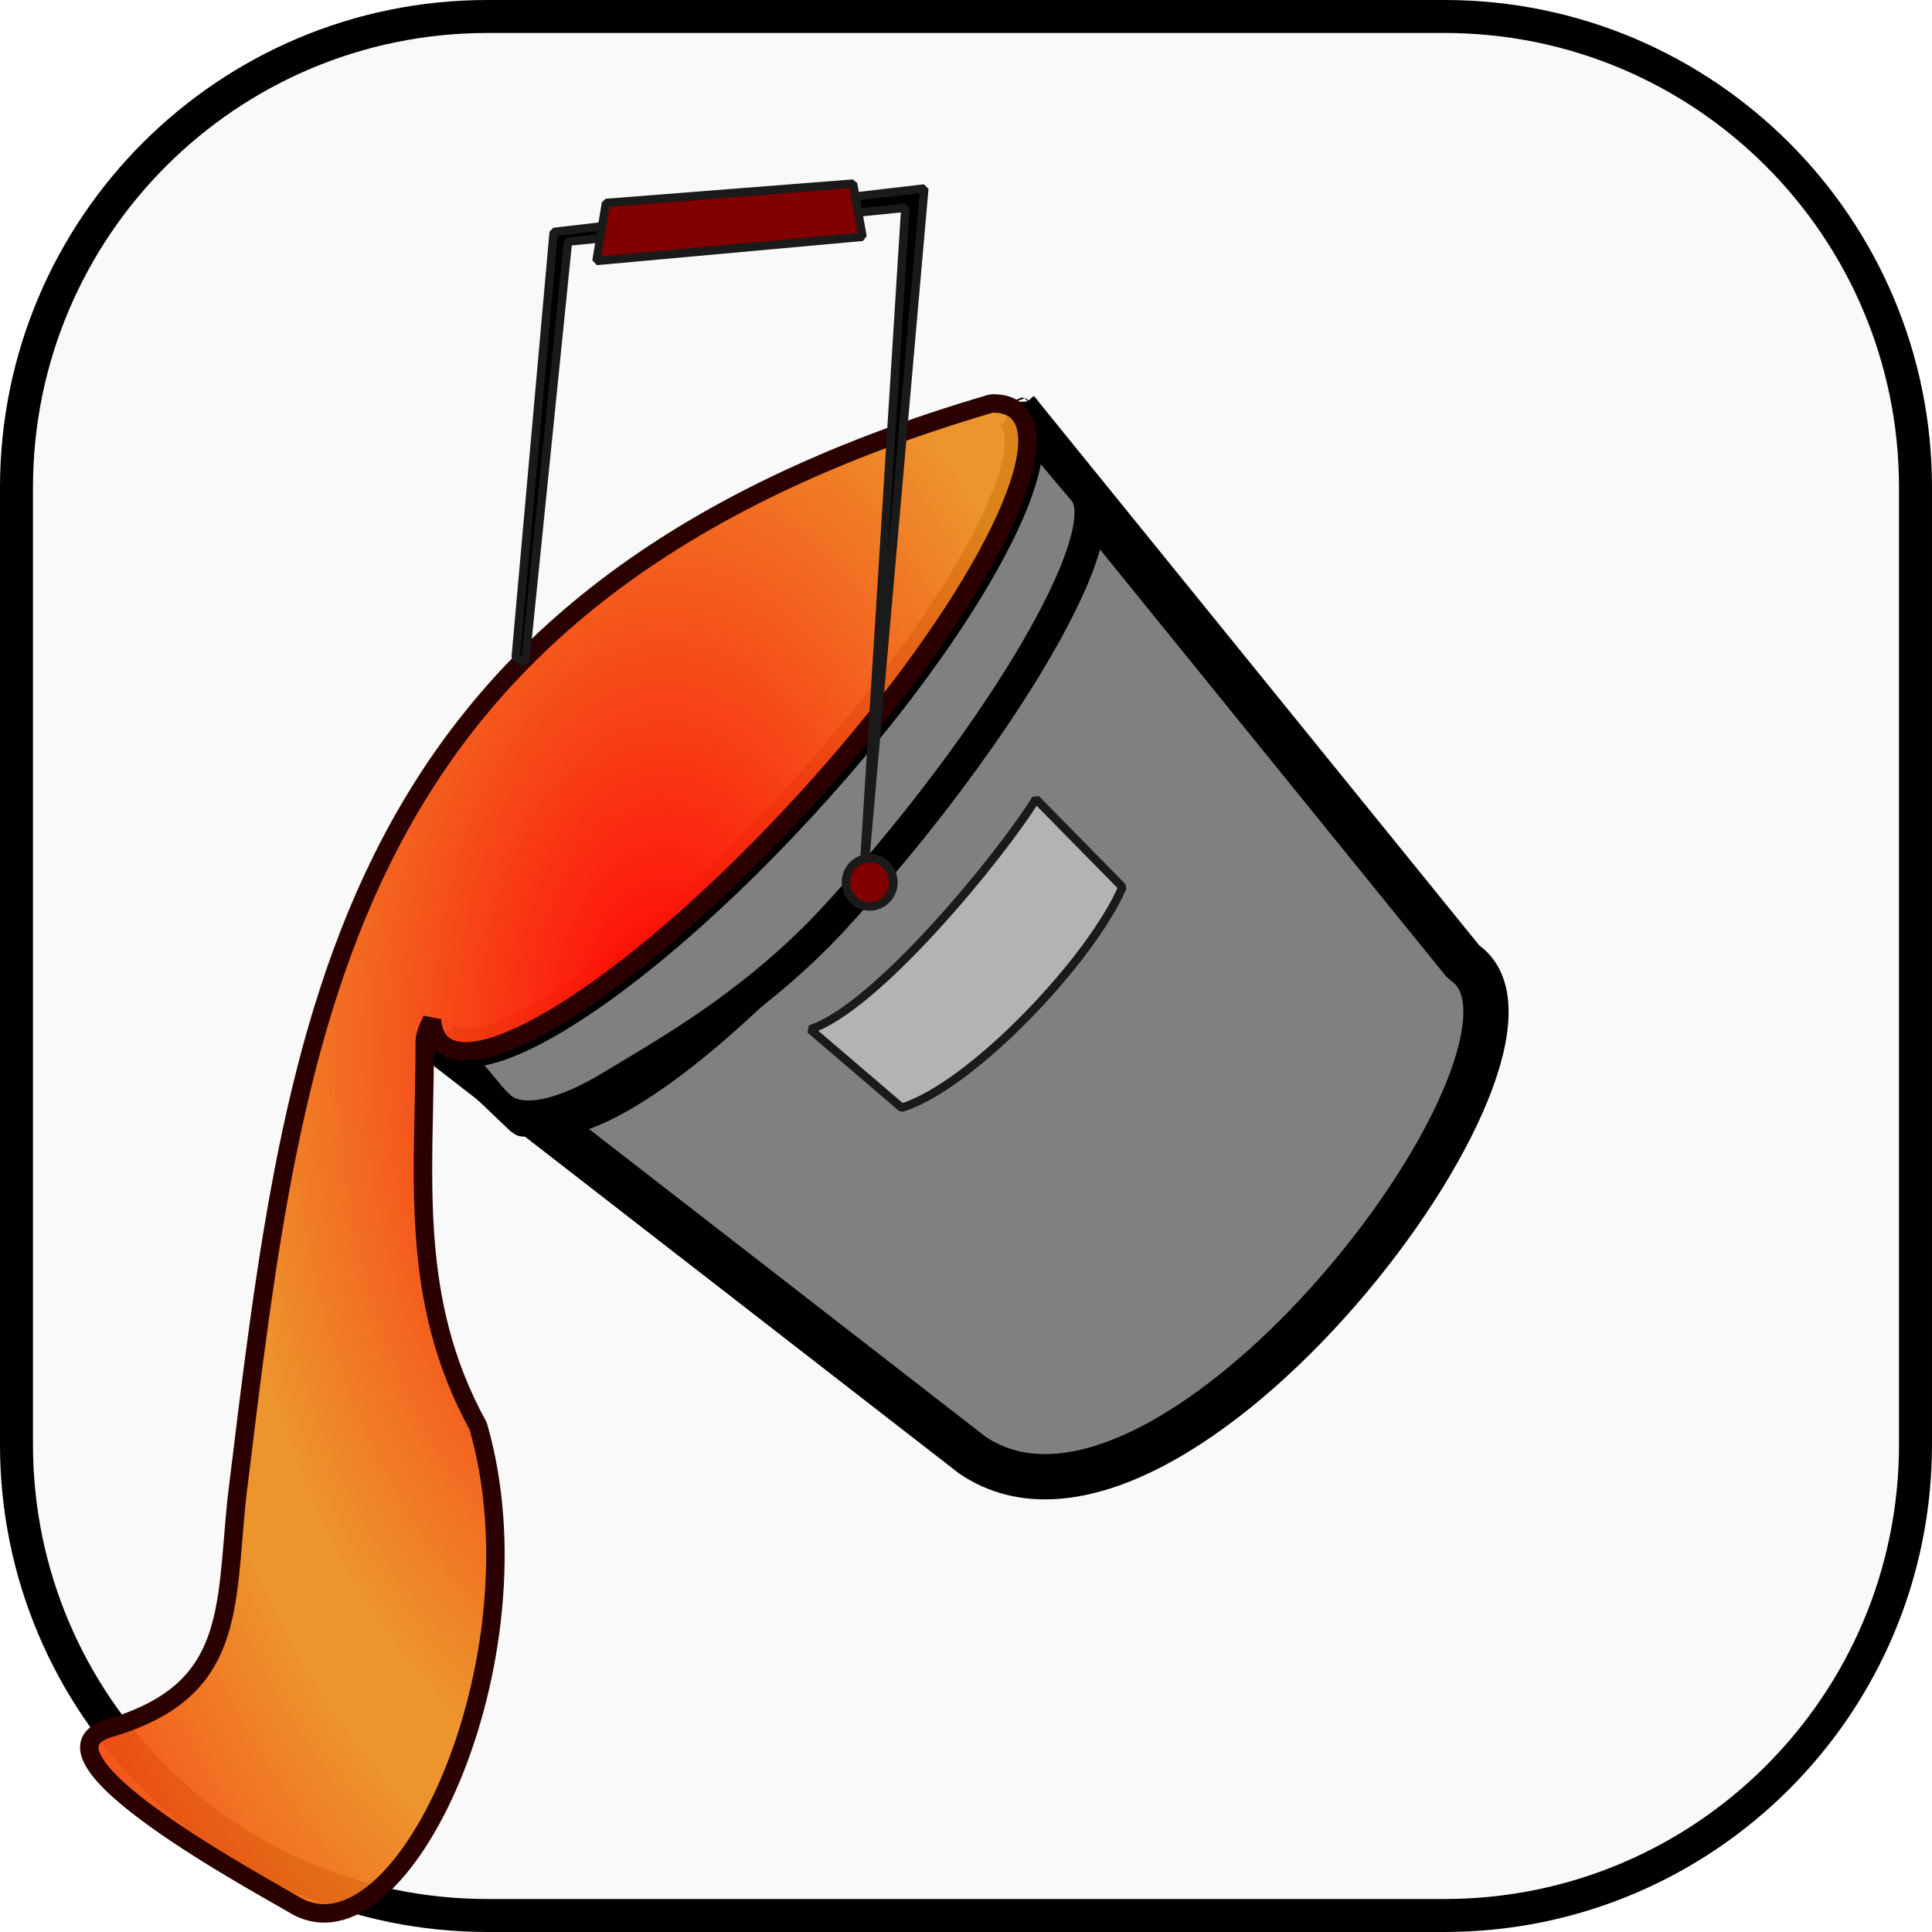
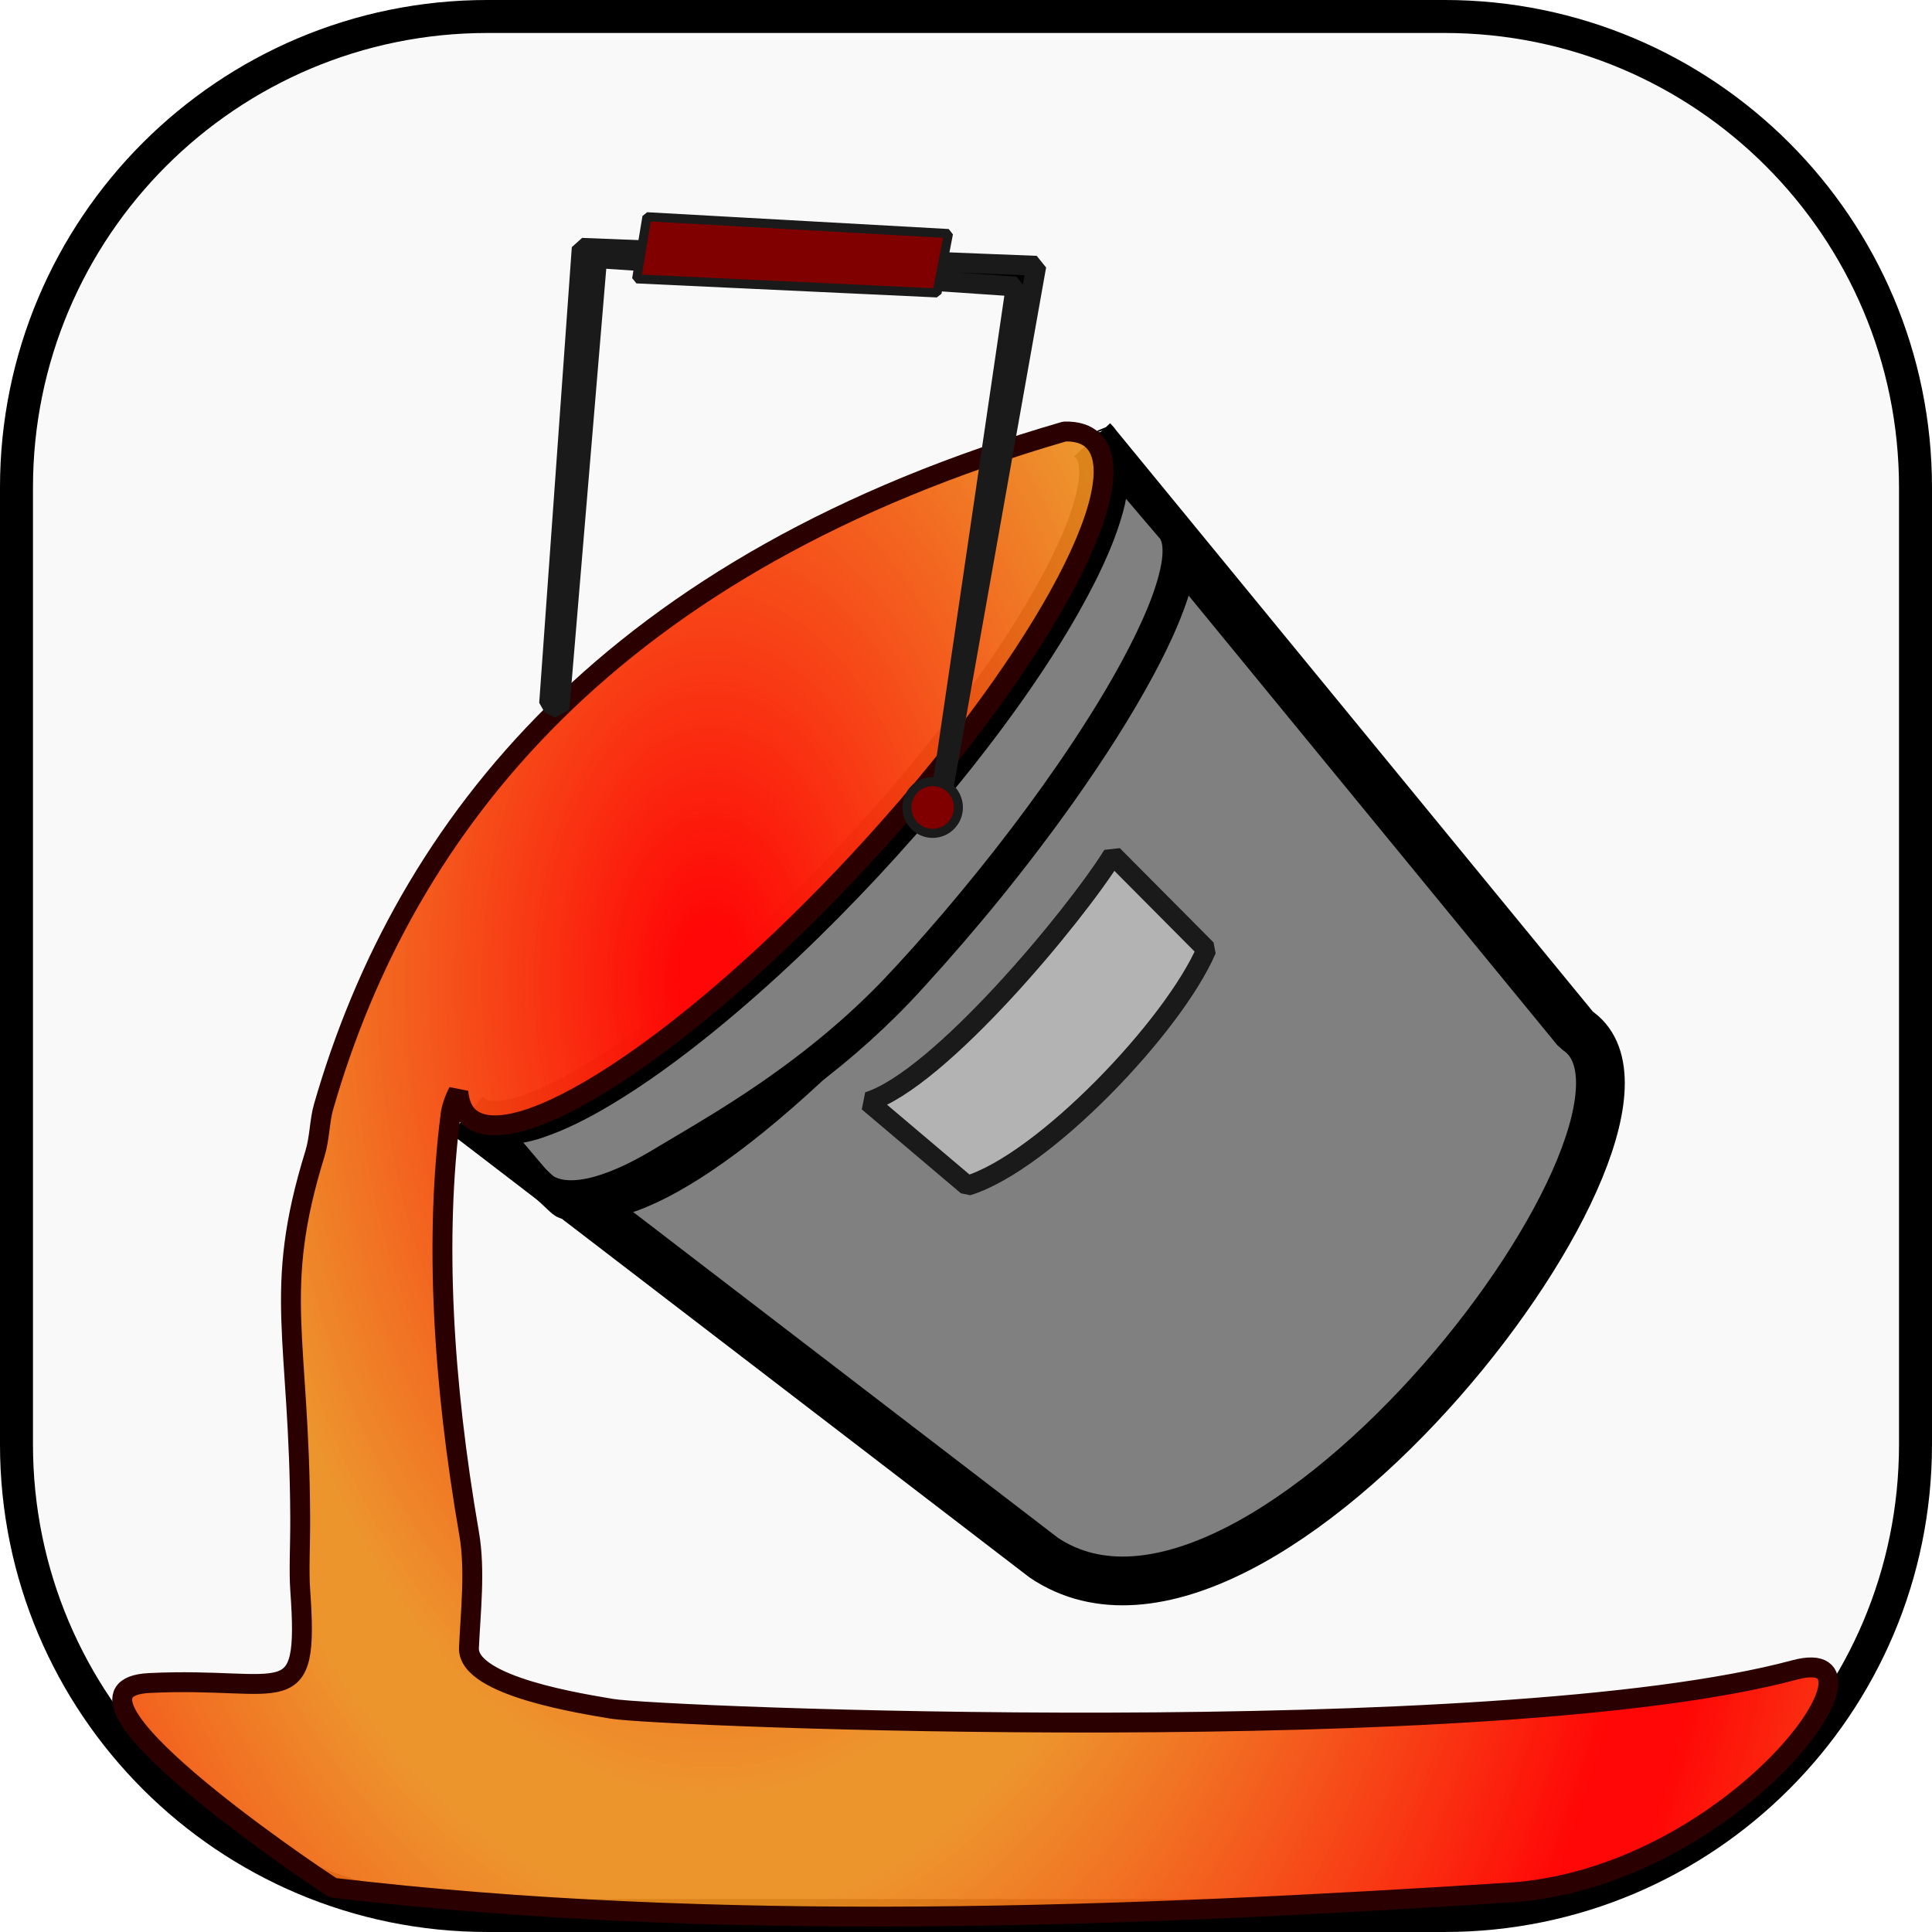
<svg xmlns="http://www.w3.org/2000/svg" xmlns:xlink="http://www.w3.org/1999/xlink" width="128mm" height="128mm" viewBox="0 0 128 128" version="1.1" id="svg18" xml:space="preserve">
  <defs id="defs12">
-     <radialGradient xlink:href="#linearGradient1-2" id="radialGradient21" cx="95.529" cy="133.532" fx="95.529" fy="133.532" r="32.085" gradientTransform="matrix(0.9827841,0,0,1.686471,0.8823466,-91.66536)" gradientUnits="userSpaceOnUse" spreadMethod="reflect" />
+     <radialGradient xlink:href="#linearGradient1-2" id="radialGradient21" cx="95.529" cy="133.532" fx="95.529" fy="133.532" r="32.085" gradientTransform="matrix(1.064822,0,0,1.80615,-3.912994,-111.841)" gradientUnits="userSpaceOnUse" spreadMethod="reflect" />
    <linearGradient id="linearGradient1-2">
      <stop style="stop-color:#ff0706;stop-opacity:1;" offset="0.067" id="stop1-9" />
      <stop style="stop-color:#eb8e1e;stop-opacity:0.932;" offset="0.941" id="stop3-1" />
    </linearGradient>
  </defs>
  <g id="layer1" transform="translate(-50.69398,-64.30112)">
    <rect style="fill:#f9f9f9;fill-rule:evenodd;stroke:#000000;stroke-width:2.185;stroke-dasharray:none;stroke-dashoffset:0;-inkscape-stroke:none" id="rect2" width="125.815" height="125.815" x="51.786" y="65.393" ry="31.208" />
-     <path id="path9-6" style="fill:#808080;fill-rule:evenodd;stroke:#000000;stroke-width:2.999;stroke-linejoin:bevel;stroke-dasharray:none" d="m 118.124,91.601 c 2.743,2.713 -3.59,14.265 -14.146,25.803 -10.556,11.537 -21.337,18.69 -24.081,15.977 l 35.213,27.32 c 13.308,9.054 40.673,-27.373 32.557,-32.657 z" />
-     <g id="path9-6-3" transform="matrix(0.9827841,0,0,1.000149,0.8823466,-0.01926198)" style="stroke-width:1.351;stroke:#000000">
-       <path style="color:#000000;fill:#808080;fill-rule:evenodd;stroke-linejoin:bevel;-inkscape-stroke:none;stroke-width:1.351;stroke:#000000" d="m 119.296,91.607 c 2.792,2.713 -3.653,14.263 -14.394,25.799 -10.741,11.535 -21.711,18.687 -24.503,15.975 l 5.141,4.81 c 2.792,2.712 10.781,-1.672 21.521,-13.206 10.741,-11.535 19.386,-25.572 16.595,-28.285 z" id="path22" />
-       <path style="color:#000000;fill:#000000;fill-rule:evenodd;stroke-linejoin:bevel;-inkscape-stroke:none;stroke-width:1.351;stroke:#000000" d="m 119.566,91.316 c -0.188,0.185 -0.377,0.369 -0.565,0.554 0.176,0.174 0.312,0.387 0.394,0.621 0.195,0.553 0.18,1.152 0.112,1.727 -0.133,1.023 -0.459,2.01 -0.832,2.969 -0.726,1.831 -1.668,3.569 -2.681,5.256 -1.866,3.084 -4.001,5.998 -6.262,8.802 -2.947,3.639 -6.124,7.092 -9.496,10.34 -2.73,2.618 -5.589,5.111 -8.647,7.341 -1.69,1.224 -3.44,2.379 -5.306,3.318 -0.965,0.478 -1.962,0.911 -3.014,1.158 -0.594,0.133 -1.217,0.215 -1.82,0.085 -0.289,-0.065 -0.571,-0.192 -0.783,-0.402 -0.179,0.195 -0.358,0.391 -0.537,0.586 0.088,0.079 0.182,0.17 0.273,0.254 1.635,1.531 3.272,3.06 4.906,4.592 0.166,0.151 0.326,0.327 0.545,0.398 0.207,0.051 0.406,-0.056 0.602,-0.11 0.335,-0.112 0.684,-0.173 1.032,-0.232 1.17,-0.227 2.279,-0.695 3.337,-1.233 0.94,-0.479 1.831,-1.047 2.744,-1.575 2.517,-1.478 5.001,-3.021 7.339,-4.771 2.457,-1.829 4.758,-3.874 6.82,-6.141 3.352,-3.642 6.493,-7.481 9.367,-11.512 1.774,-2.502 3.456,-5.075 4.913,-7.776 0.776,-1.453 1.497,-2.942 2.024,-4.505 0.284,-0.865 0.523,-1.758 0.548,-2.673 0.013,-0.583 -0.077,-1.196 -0.409,-1.69 -0.07,-0.104 -0.151,-0.201 -0.242,-0.289 0.051,0.054 -0.013,-0.018 -0.03,-0.039 -1.435,-1.676 -2.871,-3.352 -4.306,-5.028 -0.019,0.026 -0.014,-0.019 -0.025,-0.025 z m 0.711,2.043 c 1.034,1.207 2.066,2.416 3.102,3.622 0.299,0.289 0.392,0.721 0.411,1.122 0.028,0.67 -0.112,1.334 -0.284,1.978 -0.354,1.272 -0.884,2.488 -1.459,3.674 -1.141,2.326 -2.496,4.541 -3.927,6.698 -2.489,3.73 -5.238,7.283 -8.155,10.688 -1.24,1.439 -2.503,2.858 -3.818,4.228 -2.767,2.853 -5.929,5.3 -9.271,7.442 -1.784,1.15 -3.624,2.209 -5.45,3.29 -1.069,0.611 -2.184,1.161 -3.369,1.509 -0.709,0.202 -1.452,0.335 -2.19,0.251 -0.534,-0.061 -1.065,-0.278 -1.441,-0.67 -0.814,-0.958 -1.628,-1.916 -2.443,-2.873 0.822,0.024 1.639,-0.14 2.414,-0.406 1.378,-0.466 2.675,-1.139 3.929,-1.872 2.278,-1.345 4.413,-2.917 6.471,-4.574 3.581,-2.9 6.92,-6.09 10.075,-9.446 3.247,-3.466 6.305,-7.115 9.054,-10.99 1.611,-2.284 3.125,-4.645 4.391,-7.139 0.673,-1.34 1.284,-2.721 1.684,-4.17 0.154,-0.547 0.26,-1.11 0.279,-1.679 0.009,-0.228 0.007,-0.455 -0.002,-0.683 z" id="path23" />
+     <path id="path9-6" style="fill:#808080;fill-rule:evenodd;stroke:#000000;stroke-width:3.23;stroke-linejoin:bevel;stroke-dasharray:none" d="m 123.116,93.498 c 2.972,2.906 -3.89,15.278 -15.327,27.634 -11.437,12.356 -23.118,20.016 -26.091,17.111 l 38.152,29.259 c 14.419,9.697 44.068,-29.315 35.275,-34.975 z" />
+     <g id="path9-6-3" transform="matrix(1.064822,0,0,1.071124,-3.383827,-4.473568)" style="stroke:#000000;stroke-width:1.351">
+       <path style="color:#000000;fill:#808080;fill-rule:evenodd;stroke:#000000;stroke-width:1.351;stroke-linejoin:bevel;-inkscape-stroke:none" d="m 119.296,91.607 c 2.792,2.713 -3.653,14.263 -14.394,25.799 -10.741,11.535 -21.711,18.687 -24.503,15.975 l 5.141,4.81 c 2.792,2.712 10.781,-1.672 21.521,-13.206 10.741,-11.535 19.386,-25.572 16.595,-28.285 z" id="path22" />
+       <path style="color:#000000;fill:#000000;fill-rule:evenodd;stroke:#000000;stroke-width:1.351;stroke-linejoin:bevel;-inkscape-stroke:none" d="m 119.566,91.316 c -0.188,0.185 -0.377,0.369 -0.565,0.554 0.176,0.174 0.312,0.387 0.394,0.621 0.195,0.553 0.18,1.152 0.112,1.727 -0.133,1.023 -0.459,2.01 -0.832,2.969 -0.726,1.831 -1.668,3.569 -2.681,5.256 -1.866,3.084 -4.001,5.998 -6.262,8.802 -2.947,3.639 -6.124,7.092 -9.496,10.34 -2.73,2.618 -5.589,5.111 -8.647,7.341 -1.69,1.224 -3.44,2.379 -5.306,3.318 -0.965,0.478 -1.962,0.911 -3.014,1.158 -0.594,0.133 -1.217,0.215 -1.82,0.085 -0.289,-0.065 -0.571,-0.192 -0.783,-0.402 -0.179,0.195 -0.358,0.391 -0.537,0.586 0.088,0.079 0.182,0.17 0.273,0.254 1.635,1.531 3.272,3.06 4.906,4.592 0.166,0.151 0.326,0.327 0.545,0.398 0.207,0.051 0.406,-0.056 0.602,-0.11 0.335,-0.112 0.684,-0.173 1.032,-0.232 1.17,-0.227 2.279,-0.695 3.337,-1.233 0.94,-0.479 1.831,-1.047 2.744,-1.575 2.517,-1.478 5.001,-3.021 7.339,-4.771 2.457,-1.829 4.758,-3.874 6.82,-6.141 3.352,-3.642 6.493,-7.481 9.367,-11.512 1.774,-2.502 3.456,-5.075 4.913,-7.776 0.776,-1.453 1.497,-2.942 2.024,-4.505 0.284,-0.865 0.523,-1.758 0.548,-2.673 0.013,-0.583 -0.077,-1.196 -0.409,-1.69 -0.07,-0.104 -0.151,-0.201 -0.242,-0.289 0.051,0.054 -0.013,-0.018 -0.03,-0.039 -1.435,-1.676 -2.871,-3.352 -4.306,-5.028 -0.019,0.026 -0.014,-0.019 -0.025,-0.025 z m 0.711,2.043 c 1.034,1.207 2.066,2.416 3.102,3.622 0.299,0.289 0.392,0.721 0.411,1.122 0.028,0.67 -0.112,1.334 -0.284,1.978 -0.354,1.272 -0.884,2.488 -1.459,3.674 -1.141,2.326 -2.496,4.541 -3.927,6.698 -2.489,3.73 -5.238,7.283 -8.155,10.688 -1.24,1.439 -2.503,2.858 -3.818,4.228 -2.767,2.853 -5.929,5.3 -9.271,7.442 -1.784,1.15 -3.624,2.209 -5.45,3.29 -1.069,0.611 -2.184,1.161 -3.369,1.509 -0.709,0.202 -1.452,0.335 -2.19,0.251 -0.534,-0.061 -1.065,-0.278 -1.441,-0.67 -0.814,-0.958 -1.628,-1.916 -2.443,-2.873 0.822,0.024 1.639,-0.14 2.414,-0.406 1.378,-0.466 2.675,-1.139 3.929,-1.872 2.278,-1.345 4.413,-2.917 6.471,-4.574 3.581,-2.9 6.92,-6.09 10.075,-9.446 3.247,-3.466 6.305,-7.115 9.054,-10.99 1.611,-2.284 3.125,-4.645 4.391,-7.139 0.673,-1.34 1.284,-2.721 1.684,-4.17 0.154,-0.547 0.26,-1.11 0.279,-1.679 0.009,-0.228 0.007,-0.455 -0.002,-0.683 z" id="path23" />
    </g>
-     <path id="path9" style="fill:url(#radialGradient21);fill-rule:evenodd;stroke:#2b0000;stroke-width:1.222;stroke-linejoin:bevel;stroke-dasharray:none" d="M 116.38,91.032 C 73.056,103.745 70.304,131.523 66.371,163.666 c -0.737,7.345 -0.15,12.596 -8.217,15.067 -6.657,1.664 10.242,10.674 12.013,11.751 7.104,4.32 16.673,-16.279 12.206,-31.702 -4.641,-8.447 -3.545,-16.511 -3.537,-25.49 3.18e-4,-0.355 0.186,-0.85 0.474,-1.424 0.052,0.651 0.249,1.158 0.589,1.512 2.744,2.713 13.525,-4.44 24.081,-15.977 10.556,-11.537 16.889,-23.089 14.146,-25.803 -0.401,-0.396 -0.986,-0.587 -1.744,-0.569 z" />
-     <path style="opacity:1;fill:#000000;fill-opacity:1;fill-rule:evenodd;stroke:#1a1a1a;stroke-width:0.557;stroke-linejoin:bevel" d="m 107.841,123.239 4.092,-46.453 -24.555,2.883 -2.518,28.192 0.63,0.32 2.833,-27.872 22.351,-2.243 z" id="path24" />
-     <path style="opacity:1;fill:#800000;fill-opacity:1;fill-rule:evenodd;stroke:#1a1a1a;stroke-width:0.557;stroke-linejoin:bevel" d="M 90.841,77.747 90.212,81.591 107.841,79.989 107.211,76.465 Z" id="path25" />
-     <ellipse style="opacity:1;fill:#800000;fill-opacity:1;fill-rule:evenodd;stroke:#1a1a1a;stroke-width:0.557;stroke-linejoin:bevel" id="path26" cx="108.313" cy="122.758" rx="1.574" ry="1.602" />
-     <path style="opacity:1;fill:#b3b3b3;fill-opacity:1;fill-rule:evenodd;stroke:#1a1a1a;stroke-width:0.557;stroke-linejoin:bevel" d="m 119.326,117.239 c -2.348,3.803 -10.598,13.862 -14.955,15.258 l 6.063,5.193 c 4.652,-1.432 12.604,-9.861 14.624,-14.617 z" id="path27" />
+     <path id="path9" style="fill:url(#radialGradient21);fill-rule:evenodd;stroke:#2b0000;stroke-width:1.317;stroke-linejoin:bevel;stroke-dasharray:none" d="M 121.226,92.889 C 91.33,101.56 77.54,118.835 72.13,137.635 c -0.274,0.953 -0.243,2.043 -0.577,3.124 -2.827,9.145 -1.015,12.099 -0.97,24.144 0.007,1.847 -0.093,3.433 0.004,4.781 0.593,8.294 -0.973,5.684 -9.993,6.121 -7.407,0.359 10.265,12.365 12.163,13.564 25.46,3.015 52.482,1.958 78.344,0.293 14.634,-1.24 25.637,-16.644 18.502,-14.726 -19.834,5.332 -75.296,3.114 -78.383,2.575 -1.723,-0.301 -9.572,-1.462 -9.457,-4.036 0.104,-2.34 0.432,-5.137 0.016,-7.543 -1.766,-10.21 -2.282,-19.607 -1.232,-27.784 0.048,-0.377 0.201,-0.91 0.514,-1.525 0.056,0.698 0.27,1.24 0.638,1.62 2.973,2.905 14.654,-4.756 26.091,-17.111 11.437,-12.356 18.299,-24.728 15.327,-27.634 -0.434,-0.424 -1.068,-0.629 -1.89,-0.609 z" />
+     <path style="opacity:1;fill:#000000;fill-opacity:1;fill-rule:evenodd;stroke:#1a1a1a;stroke-width:1.317;stroke-linejoin:bevel" d="m 112.668,119.491 6.685,-37.582 -30.118,-1.189 -2.16,30.193 0.682,0.343 2.501,-29.85 27.731,1.876 z" id="path24" />
+     <path style="opacity:1;fill:#800000;fill-opacity:1;fill-rule:evenodd;stroke:#1a1a1a;stroke-width:0.6;stroke-linejoin:bevel" d="m 93.555,78.661 -0.682,4.117 19.901,0.93 0.759,-3.934 z" id="path25" />
+     <ellipse style="opacity:1;fill:#800000;fill-opacity:1;fill-rule:evenodd;stroke:#1a1a1a;stroke-width:0.6;stroke-linejoin:bevel" id="path26" cx="112.485" cy="117.799" rx="1.705" ry="1.716" />
+     <path style="opacity:1;fill:#b3b3b3;fill-opacity:1;fill-rule:evenodd;stroke:#1a1a1a;stroke-width:1.317;stroke-linejoin:bevel" d="m 124.418,120.956 c -2.544,4.073 -11.482,14.846 -16.204,16.341 l 6.569,5.562 c 5.04,-1.534 13.656,-10.561 15.845,-15.655 z" id="path27" />
  </g>
</svg>
